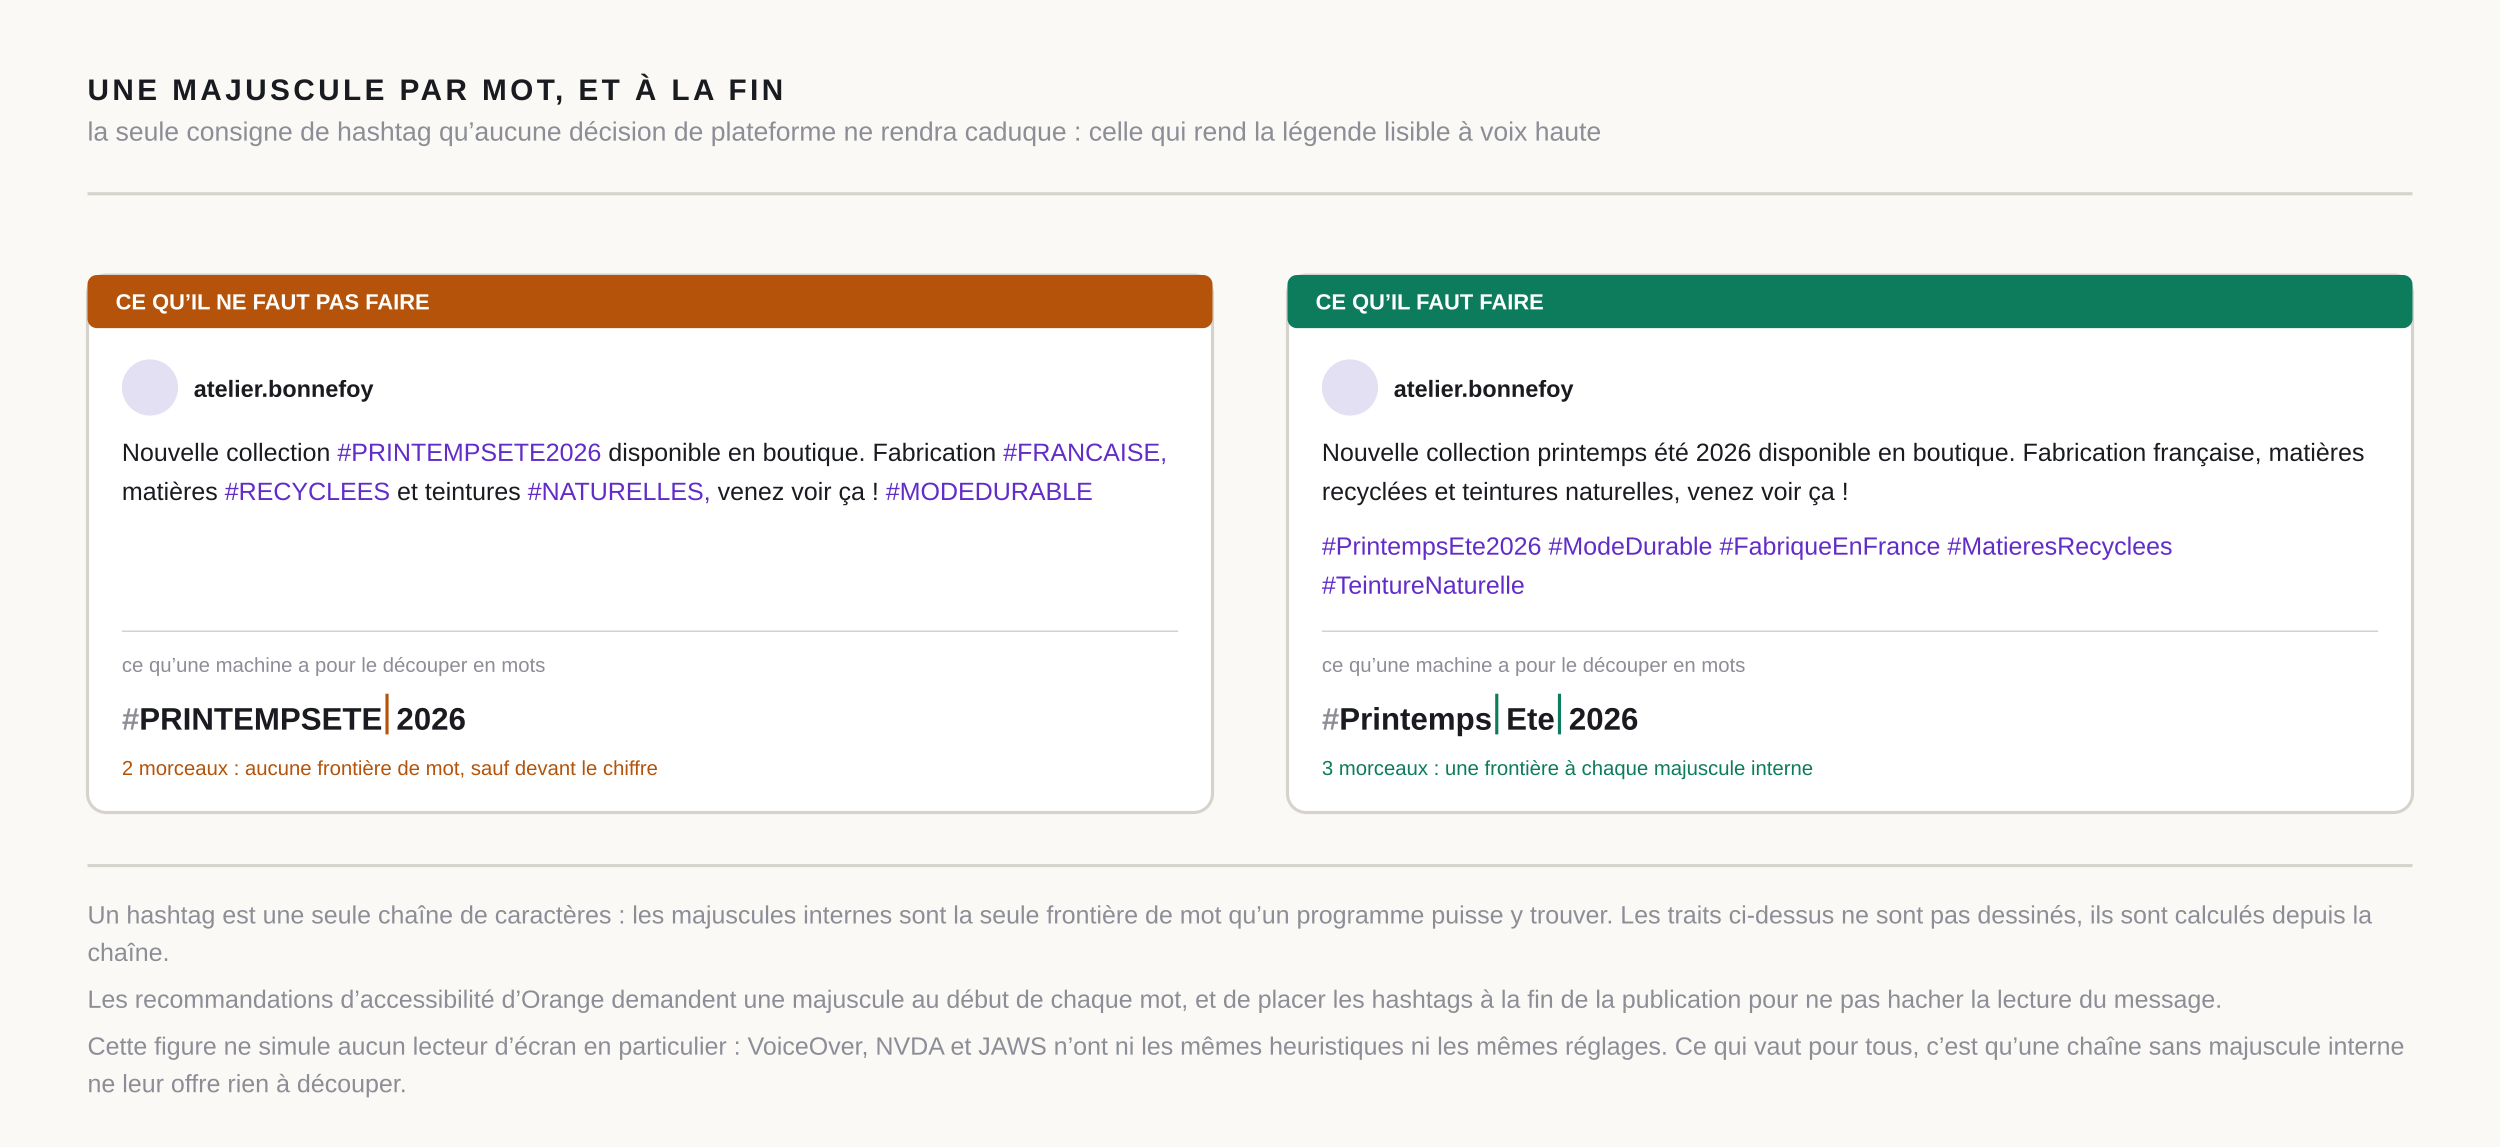
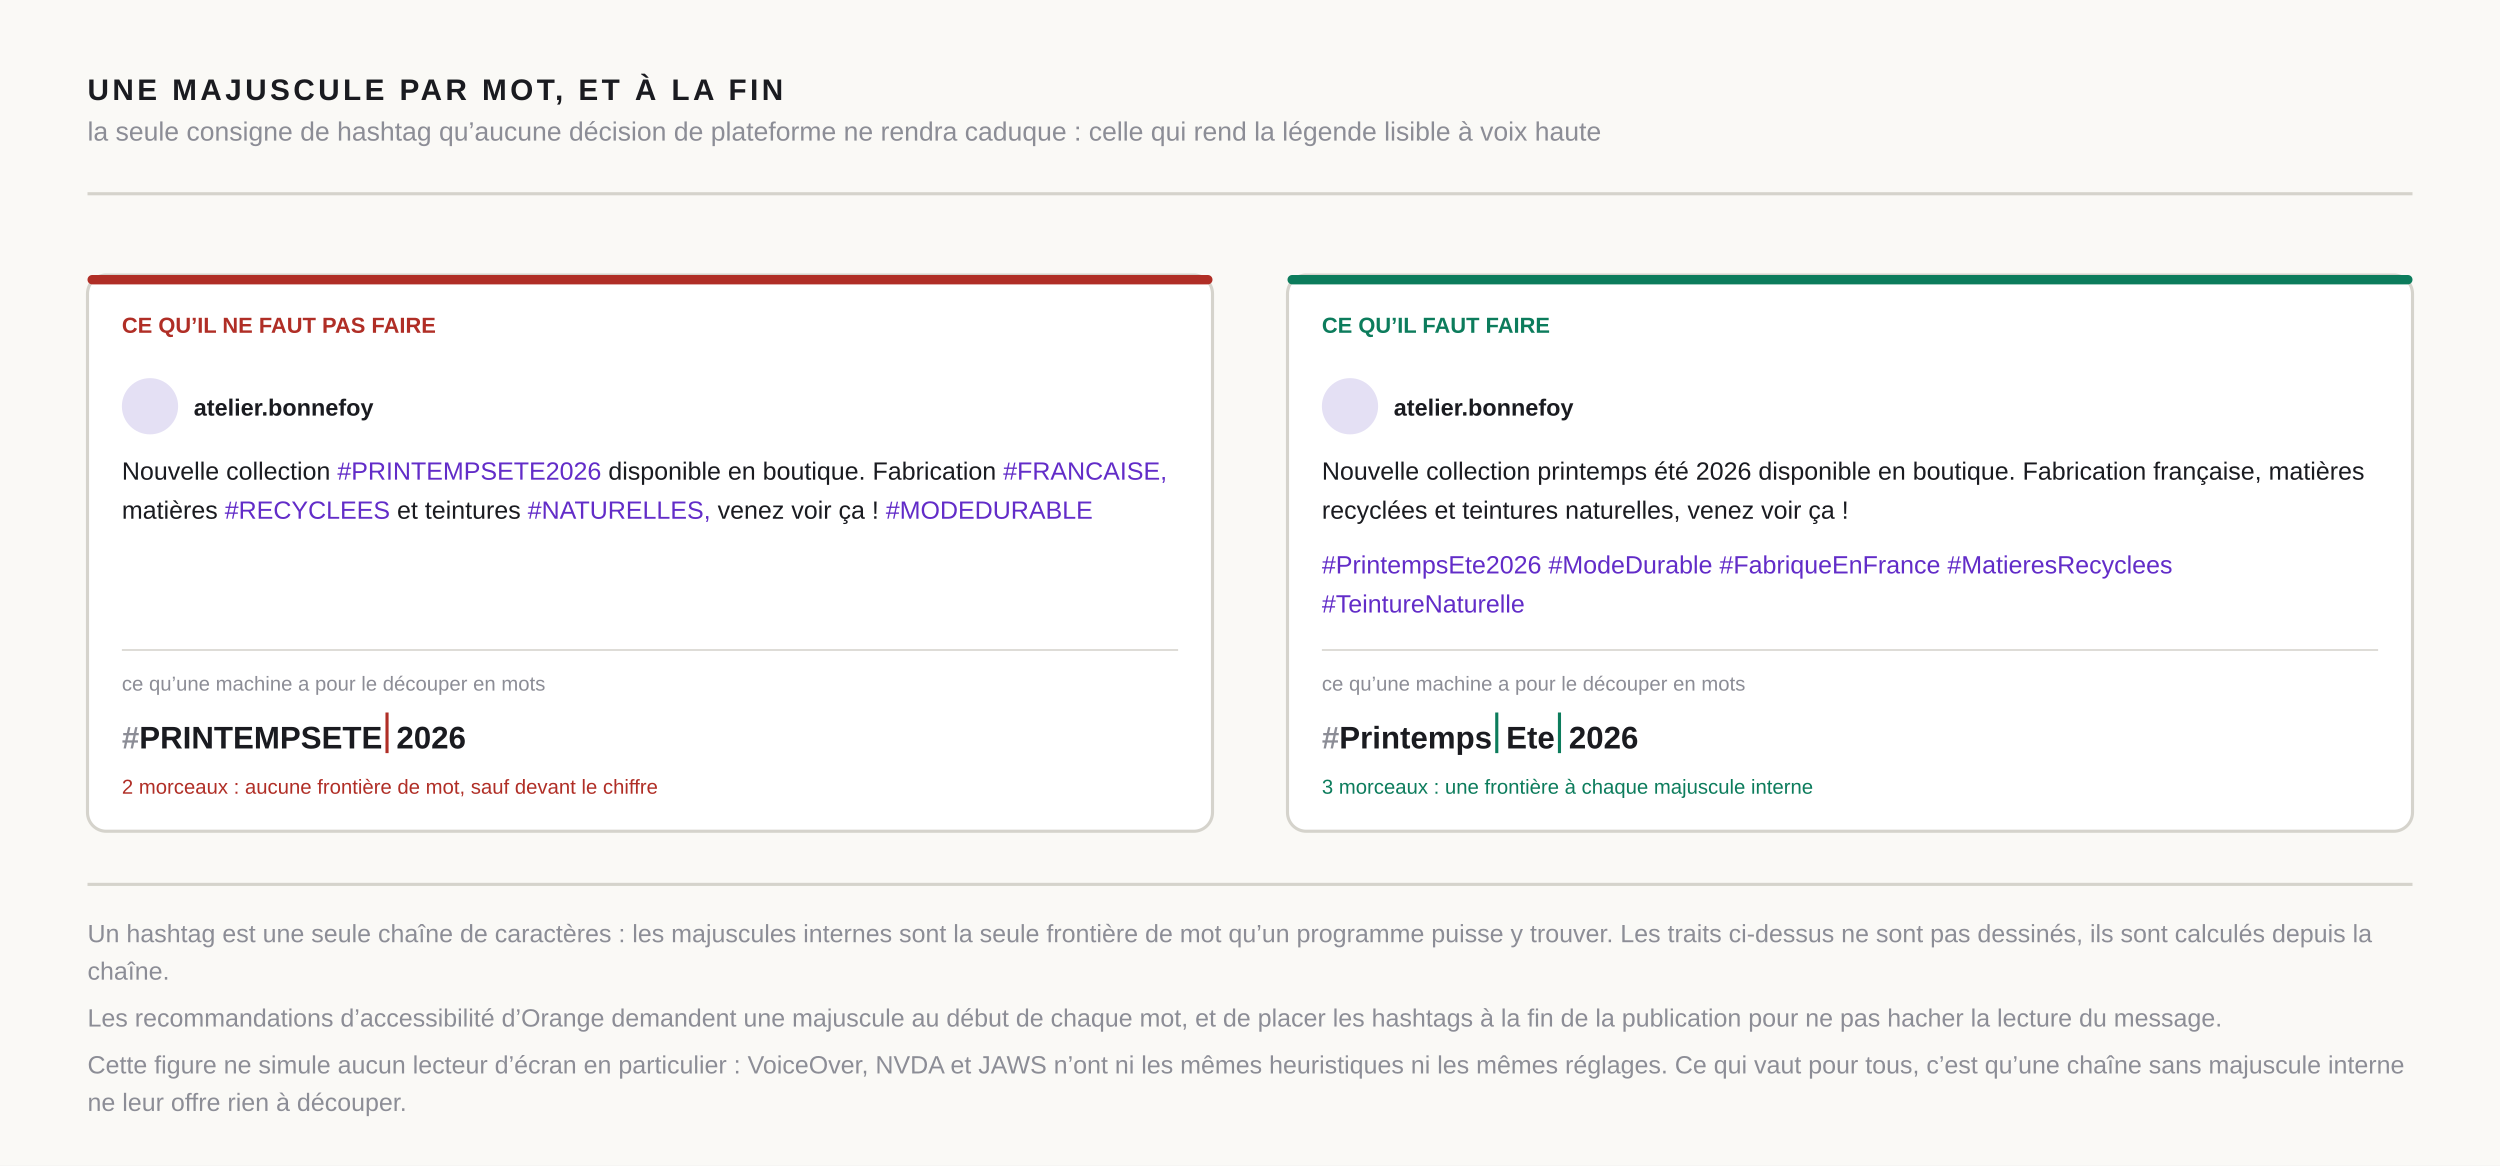
- <svg xmlns="http://www.w3.org/2000/svg" width="1600px" height="734px" viewBox="0 0 1600 734" version="1.1">
+ <svg xmlns="http://www.w3.org/2000/svg" width="1600px" height="746px" viewBox="0 0 1600 746" version="1.1">
  <g id="couche1">
-     <rect x="0" y="0" width="1600" height="734" rx="0" fill="#faf9f6" />
+     <rect x="0" y="0" width="1600" height="746" rx="0" fill="#faf9f6" />
  </g>
  <g id="couche2">
    <text x="56" y="64" font-family="Liberation Sans, Arial, Helvetica, sans-serif" font-size="19" font-weight="bold" fill="#1a1b20" letter-spacing="2.2" xml:space="preserve">UNE MAJUSCULE PAR MOT, ET À LA FIN</text>
    <text x="56" y="90" font-family="Liberation Sans, Arial, Helvetica, sans-serif" font-size="17" font-weight="normal" fill="#8c8d96" xml:space="preserve">la seule consigne de hashtag qu’aucune décision de plateforme ne rendra caduque : celle qui rend la légende lisible à voix haute</text>
    <line x1="56" y1="124" x2="1544" y2="124" stroke="#d5d3cc" stroke-width="2" />
  </g>
  <g id="couche3">
-     <rect x="56" y="176" width="720" height="344" rx="12" fill="#ffffff" />
-     <rect x="56" y="176" width="720" height="344" rx="12" fill="none" stroke="#d5d3cc" stroke-width="2" />
-     <rect x="56" y="176" width="720" height="34" rx="6" fill="#b45309" />
-     <text x="74" y="198" font-family="Liberation Sans, Arial, Helvetica, sans-serif" font-size="14" font-weight="bold" fill="#ffffff" xml:space="preserve">CE QU’IL NE FAUT PAS FAIRE</text>
-     <circle cx="96" cy="248" r="18" fill="#e4e0f4" />
-     <text x="124" y="254" font-family="Liberation Sans, Arial, Helvetica, sans-serif" font-size="15" font-weight="bold" fill="#1a1b20" xml:space="preserve">atelier.bonnefoy</text>
+     <rect x="56" y="176" width="720" height="356" rx="12" fill="#ffffff" />
+     <rect x="56" y="176" width="720" height="356" rx="12" fill="none" stroke="#d5d3cc" stroke-width="2" />
+     <rect x="56" y="176" width="720" height="6" rx="3" fill="#b02e26" />
+     <text x="78" y="213" font-family="Liberation Sans, Arial, Helvetica, sans-serif" font-size="14" font-weight="bold" fill="#b02e26" xml:space="preserve">CE QU’IL NE FAUT PAS FAIRE</text>
+     <circle cx="96" cy="260" r="18" fill="#e4e0f4" />
+     <text x="124" y="266" font-family="Liberation Sans, Arial, Helvetica, sans-serif" font-size="15" font-weight="bold" fill="#1a1b20" xml:space="preserve">atelier.bonnefoy</text>
  </g>
  <g id="couche4">
-     <text x="78" y="295" font-family="Liberation Sans, Arial, Helvetica, sans-serif" font-size="16" font-weight="normal" fill="#1a1b20" xml:space="preserve">Nouvelle</text>
-     <text x="144.724" y="295" font-family="Liberation Sans, Arial, Helvetica, sans-serif" font-size="16" font-weight="normal" fill="#1a1b20" xml:space="preserve">collection</text>
-     <text x="215.896" y="295" font-family="Liberation Sans, Arial, Helvetica, sans-serif" font-size="16" font-weight="normal" fill="#622cc8" xml:space="preserve">#PRINTEMPSETE2026</text>
-     <text x="389.323" y="295" font-family="Liberation Sans, Arial, Helvetica, sans-serif" font-size="16" font-weight="normal" fill="#1a1b20" xml:space="preserve">disponible</text>
-     <text x="465.849" y="295" font-family="Liberation Sans, Arial, Helvetica, sans-serif" font-size="16" font-weight="normal" fill="#1a1b20" xml:space="preserve">en</text>
-     <text x="488.099" y="295" font-family="Liberation Sans, Arial, Helvetica, sans-serif" font-size="16" font-weight="normal" fill="#1a1b20" xml:space="preserve">boutique.</text>
-     <text x="558.406" y="295" font-family="Liberation Sans, Arial, Helvetica, sans-serif" font-size="16" font-weight="normal" fill="#1a1b20" xml:space="preserve">Fabrication</text>
-     <text x="642.026" y="295" font-family="Liberation Sans, Arial, Helvetica, sans-serif" font-size="16" font-weight="normal" fill="#622cc8" xml:space="preserve">#FRANCAISE,</text>
-     <text x="78" y="320" font-family="Liberation Sans, Arial, Helvetica, sans-serif" font-size="16" font-weight="normal" fill="#1a1b20" xml:space="preserve">matières</text>
-     <text x="143.812" y="320" font-family="Liberation Sans, Arial, Helvetica, sans-serif" font-size="16" font-weight="normal" fill="#622cc8" xml:space="preserve">#RECYCLEES</text>
-     <text x="254.094" y="320" font-family="Liberation Sans, Arial, Helvetica, sans-serif" font-size="16" font-weight="normal" fill="#1a1b20" xml:space="preserve">et</text>
-     <text x="271.891" y="320" font-family="Liberation Sans, Arial, Helvetica, sans-serif" font-size="16" font-weight="normal" fill="#1a1b20" xml:space="preserve">teintures</text>
-     <text x="337.724" y="320" font-family="Liberation Sans, Arial, Helvetica, sans-serif" font-size="16" font-weight="normal" fill="#622cc8" xml:space="preserve">#NATURELLES,</text>
-     <text x="459.271" y="320" font-family="Liberation Sans, Arial, Helvetica, sans-serif" font-size="16" font-weight="normal" fill="#1a1b20" xml:space="preserve">venez</text>
-     <text x="506.422" y="320" font-family="Liberation Sans, Arial, Helvetica, sans-serif" font-size="16" font-weight="normal" fill="#1a1b20" xml:space="preserve">voir</text>
-     <text x="536.656" y="320" font-family="Liberation Sans, Arial, Helvetica, sans-serif" font-size="16" font-weight="normal" fill="#1a1b20" xml:space="preserve">ça</text>
-     <text x="558.005" y="320" font-family="Liberation Sans, Arial, Helvetica, sans-serif" font-size="16" font-weight="normal" fill="#1a1b20" xml:space="preserve">!</text>
-     <text x="566.901" y="320" font-family="Liberation Sans, Arial, Helvetica, sans-serif" font-size="16" font-weight="normal" fill="#622cc8" xml:space="preserve">#MODEDURABLE</text>
-     <line x1="78" y1="404" x2="754" y2="404" stroke="#d5d3cc" stroke-width="1" />
-     <text x="78" y="430" font-family="Liberation Sans, Arial, Helvetica, sans-serif" font-size="13" font-weight="normal" fill="#8c8d96" xml:space="preserve">ce qu’une machine a pour le découper en mots</text>
-     <text x="78" y="467" font-family="Liberation Sans, Arial, Helvetica, sans-serif" font-size="20" font-weight="bold" fill="#8c8d96" xml:space="preserve">#</text>
-     <text x="89.125" y="467" font-family="Liberation Sans, Arial, Helvetica, sans-serif" font-size="20" font-weight="bold" fill="#1a1b20" xml:space="preserve">PRINTEMPSETE</text>
-     <line x1="247.698" y1="444" x2="247.698" y2="470" stroke="#b45309" stroke-width="2" />
-     <text x="253.698" y="467" font-family="Liberation Sans, Arial, Helvetica, sans-serif" font-size="20" font-weight="bold" fill="#1a1b20" xml:space="preserve">2026</text>
-     <text x="78" y="496" font-family="Liberation Sans, Arial, Helvetica, sans-serif" font-size="13" font-weight="normal" fill="#b45309" xml:space="preserve">2 morceaux : aucune frontière de mot, sauf devant le chiffre</text>
+     <text x="78" y="307" font-family="Liberation Sans, Arial, Helvetica, sans-serif" font-size="16" font-weight="normal" fill="#1a1b20" xml:space="preserve">Nouvelle</text>
+     <text x="144.724" y="307" font-family="Liberation Sans, Arial, Helvetica, sans-serif" font-size="16" font-weight="normal" fill="#1a1b20" xml:space="preserve">collection</text>
+     <text x="215.896" y="307" font-family="Liberation Sans, Arial, Helvetica, sans-serif" font-size="16" font-weight="normal" fill="#622cc8" xml:space="preserve">#PRINTEMPSETE2026</text>
+     <text x="389.323" y="307" font-family="Liberation Sans, Arial, Helvetica, sans-serif" font-size="16" font-weight="normal" fill="#1a1b20" xml:space="preserve">disponible</text>
+     <text x="465.849" y="307" font-family="Liberation Sans, Arial, Helvetica, sans-serif" font-size="16" font-weight="normal" fill="#1a1b20" xml:space="preserve">en</text>
+     <text x="488.099" y="307" font-family="Liberation Sans, Arial, Helvetica, sans-serif" font-size="16" font-weight="normal" fill="#1a1b20" xml:space="preserve">boutique.</text>
+     <text x="558.406" y="307" font-family="Liberation Sans, Arial, Helvetica, sans-serif" font-size="16" font-weight="normal" fill="#1a1b20" xml:space="preserve">Fabrication</text>
+     <text x="642.026" y="307" font-family="Liberation Sans, Arial, Helvetica, sans-serif" font-size="16" font-weight="normal" fill="#622cc8" xml:space="preserve">#FRANCAISE,</text>
+     <text x="78" y="332" font-family="Liberation Sans, Arial, Helvetica, sans-serif" font-size="16" font-weight="normal" fill="#1a1b20" xml:space="preserve">matières</text>
+     <text x="143.812" y="332" font-family="Liberation Sans, Arial, Helvetica, sans-serif" font-size="16" font-weight="normal" fill="#622cc8" xml:space="preserve">#RECYCLEES</text>
+     <text x="254.094" y="332" font-family="Liberation Sans, Arial, Helvetica, sans-serif" font-size="16" font-weight="normal" fill="#1a1b20" xml:space="preserve">et</text>
+     <text x="271.891" y="332" font-family="Liberation Sans, Arial, Helvetica, sans-serif" font-size="16" font-weight="normal" fill="#1a1b20" xml:space="preserve">teintures</text>
+     <text x="337.724" y="332" font-family="Liberation Sans, Arial, Helvetica, sans-serif" font-size="16" font-weight="normal" fill="#622cc8" xml:space="preserve">#NATURELLES,</text>
+     <text x="459.271" y="332" font-family="Liberation Sans, Arial, Helvetica, sans-serif" font-size="16" font-weight="normal" fill="#1a1b20" xml:space="preserve">venez</text>
+     <text x="506.422" y="332" font-family="Liberation Sans, Arial, Helvetica, sans-serif" font-size="16" font-weight="normal" fill="#1a1b20" xml:space="preserve">voir</text>
+     <text x="536.656" y="332" font-family="Liberation Sans, Arial, Helvetica, sans-serif" font-size="16" font-weight="normal" fill="#1a1b20" xml:space="preserve">ça</text>
+     <text x="558.005" y="332" font-family="Liberation Sans, Arial, Helvetica, sans-serif" font-size="16" font-weight="normal" fill="#1a1b20" xml:space="preserve">!</text>
+     <text x="566.901" y="332" font-family="Liberation Sans, Arial, Helvetica, sans-serif" font-size="16" font-weight="normal" fill="#622cc8" xml:space="preserve">#MODEDURABLE</text>
+     <line x1="78" y1="416" x2="754" y2="416" stroke="#d5d3cc" stroke-width="1" />
+     <text x="78" y="442" font-family="Liberation Sans, Arial, Helvetica, sans-serif" font-size="13" font-weight="normal" fill="#8c8d96" xml:space="preserve">ce qu’une machine a pour le découper en mots</text>
+     <text x="78" y="479" font-family="Liberation Sans, Arial, Helvetica, sans-serif" font-size="20" font-weight="bold" fill="#8c8d96" xml:space="preserve">#</text>
+     <text x="89.125" y="479" font-family="Liberation Sans, Arial, Helvetica, sans-serif" font-size="20" font-weight="bold" fill="#1a1b20" xml:space="preserve">PRINTEMPSETE</text>
+     <line x1="247.698" y1="456" x2="247.698" y2="482" stroke="#b02e26" stroke-width="2" />
+     <text x="253.698" y="479" font-family="Liberation Sans, Arial, Helvetica, sans-serif" font-size="20" font-weight="bold" fill="#1a1b20" xml:space="preserve">2026</text>
+     <text x="78" y="508" font-family="Liberation Sans, Arial, Helvetica, sans-serif" font-size="13" font-weight="normal" fill="#b02e26" xml:space="preserve">2 morceaux : aucune frontière de mot, sauf devant le chiffre</text>
  </g>
  <g id="couche5">
-     <rect x="824" y="176" width="720" height="344" rx="12" fill="#ffffff" />
-     <rect x="824" y="176" width="720" height="344" rx="12" fill="none" stroke="#d5d3cc" stroke-width="2" />
-     <rect x="824" y="176" width="720" height="34" rx="6" fill="#0c7c5c" />
-     <text x="842" y="198" font-family="Liberation Sans, Arial, Helvetica, sans-serif" font-size="14" font-weight="bold" fill="#ffffff" xml:space="preserve">CE QU’IL FAUT FAIRE</text>
-     <circle cx="864" cy="248" r="18" fill="#e4e0f4" />
-     <text x="892" y="254" font-family="Liberation Sans, Arial, Helvetica, sans-serif" font-size="15" font-weight="bold" fill="#1a1b20" xml:space="preserve">atelier.bonnefoy</text>
+     <rect x="824" y="176" width="720" height="356" rx="12" fill="#ffffff" />
+     <rect x="824" y="176" width="720" height="356" rx="12" fill="none" stroke="#d5d3cc" stroke-width="2" />
+     <rect x="824" y="176" width="720" height="6" rx="3" fill="#0c7c5c" />
+     <text x="846" y="213" font-family="Liberation Sans, Arial, Helvetica, sans-serif" font-size="14" font-weight="bold" fill="#0c7c5c" xml:space="preserve">CE QU’IL FAUT FAIRE</text>
+     <circle cx="864" cy="260" r="18" fill="#e4e0f4" />
+     <text x="892" y="266" font-family="Liberation Sans, Arial, Helvetica, sans-serif" font-size="15" font-weight="bold" fill="#1a1b20" xml:space="preserve">atelier.bonnefoy</text>
  </g>
  <g id="couche6">
-     <text x="846" y="295" font-family="Liberation Sans, Arial, Helvetica, sans-serif" font-size="16" font-weight="normal" fill="#1a1b20" xml:space="preserve">Nouvelle</text>
-     <text x="912.724" y="295" font-family="Liberation Sans, Arial, Helvetica, sans-serif" font-size="16" font-weight="normal" fill="#1a1b20" xml:space="preserve">collection</text>
-     <text x="983.896" y="295" font-family="Liberation Sans, Arial, Helvetica, sans-serif" font-size="16" font-weight="normal" fill="#1a1b20" xml:space="preserve">printemps</text>
-     <text x="1058.61" y="295" font-family="Liberation Sans, Arial, Helvetica, sans-serif" font-size="16" font-weight="normal" fill="#1a1b20" xml:space="preserve">été</text>
-     <text x="1085.31" y="295" font-family="Liberation Sans, Arial, Helvetica, sans-serif" font-size="16" font-weight="normal" fill="#1a1b20" xml:space="preserve">2026</text>
-     <text x="1125.36" y="295" font-family="Liberation Sans, Arial, Helvetica, sans-serif" font-size="16" font-weight="normal" fill="#1a1b20" xml:space="preserve">disponible</text>
-     <text x="1201.89" y="295" font-family="Liberation Sans, Arial, Helvetica, sans-serif" font-size="16" font-weight="normal" fill="#1a1b20" xml:space="preserve">en</text>
-     <text x="1224.14" y="295" font-family="Liberation Sans, Arial, Helvetica, sans-serif" font-size="16" font-weight="normal" fill="#1a1b20" xml:space="preserve">boutique.</text>
-     <text x="1294.44" y="295" font-family="Liberation Sans, Arial, Helvetica, sans-serif" font-size="16" font-weight="normal" fill="#1a1b20" xml:space="preserve">Fabrication</text>
-     <text x="1378.06" y="295" font-family="Liberation Sans, Arial, Helvetica, sans-serif" font-size="16" font-weight="normal" fill="#1a1b20" xml:space="preserve">française,</text>
-     <text x="1451.9" y="295" font-family="Liberation Sans, Arial, Helvetica, sans-serif" font-size="16" font-weight="normal" fill="#1a1b20" xml:space="preserve">matières</text>
-     <text x="846" y="320" font-family="Liberation Sans, Arial, Helvetica, sans-serif" font-size="16" font-weight="normal" fill="#1a1b20" xml:space="preserve">recyclées</text>
-     <text x="918.036" y="320" font-family="Liberation Sans, Arial, Helvetica, sans-serif" font-size="16" font-weight="normal" fill="#1a1b20" xml:space="preserve">et</text>
-     <text x="935.833" y="320" font-family="Liberation Sans, Arial, Helvetica, sans-serif" font-size="16" font-weight="normal" fill="#1a1b20" xml:space="preserve">teintures</text>
-     <text x="1001.67" y="320" font-family="Liberation Sans, Arial, Helvetica, sans-serif" font-size="16" font-weight="normal" fill="#1a1b20" xml:space="preserve">naturelles,</text>
-     <text x="1079.96" y="320" font-family="Liberation Sans, Arial, Helvetica, sans-serif" font-size="16" font-weight="normal" fill="#1a1b20" xml:space="preserve">venez</text>
-     <text x="1127.11" y="320" font-family="Liberation Sans, Arial, Helvetica, sans-serif" font-size="16" font-weight="normal" fill="#1a1b20" xml:space="preserve">voir</text>
-     <text x="1157.34" y="320" font-family="Liberation Sans, Arial, Helvetica, sans-serif" font-size="16" font-weight="normal" fill="#1a1b20" xml:space="preserve">ça</text>
-     <text x="1178.69" y="320" font-family="Liberation Sans, Arial, Helvetica, sans-serif" font-size="16" font-weight="normal" fill="#1a1b20" xml:space="preserve">!</text>
-     <text x="846" y="355" font-family="Liberation Sans, Arial, Helvetica, sans-serif" font-size="16" font-weight="normal" fill="#622cc8" xml:space="preserve">#PrintempsEte2026</text>
-     <text x="991.01" y="355" font-family="Liberation Sans, Arial, Helvetica, sans-serif" font-size="16" font-weight="normal" fill="#622cc8" xml:space="preserve">#ModeDurable</text>
-     <text x="1100.44" y="355" font-family="Liberation Sans, Arial, Helvetica, sans-serif" font-size="16" font-weight="normal" fill="#622cc8" xml:space="preserve">#FabriqueEnFrance</text>
-     <text x="1246.33" y="355" font-family="Liberation Sans, Arial, Helvetica, sans-serif" font-size="16" font-weight="normal" fill="#622cc8" xml:space="preserve">#MatieresRecyclees</text>
-     <text x="846" y="380" font-family="Liberation Sans, Arial, Helvetica, sans-serif" font-size="16" font-weight="normal" fill="#622cc8" xml:space="preserve">#TeintureNaturelle</text>
-     <line x1="846" y1="404" x2="1522" y2="404" stroke="#d5d3cc" stroke-width="1" />
-     <text x="846" y="430" font-family="Liberation Sans, Arial, Helvetica, sans-serif" font-size="13" font-weight="normal" fill="#8c8d96" xml:space="preserve">ce qu’une machine a pour le découper en mots</text>
-     <text x="846" y="467" font-family="Liberation Sans, Arial, Helvetica, sans-serif" font-size="20" font-weight="bold" fill="#8c8d96" xml:space="preserve">#</text>
-     <text x="857.125" y="467" font-family="Liberation Sans, Arial, Helvetica, sans-serif" font-size="20" font-weight="bold" fill="#1a1b20" xml:space="preserve">Printemps</text>
-     <line x1="957.932" y1="444" x2="957.932" y2="470" stroke="#0c7c5c" stroke-width="2" />
-     <text x="963.932" y="467" font-family="Liberation Sans, Arial, Helvetica, sans-serif" font-size="20" font-weight="bold" fill="#1a1b20" xml:space="preserve">Ete</text>
-     <line x1="998.057" y1="444" x2="998.057" y2="470" stroke="#0c7c5c" stroke-width="2" />
-     <text x="1004.06" y="467" font-family="Liberation Sans, Arial, Helvetica, sans-serif" font-size="20" font-weight="bold" fill="#1a1b20" xml:space="preserve">2026</text>
-     <text x="846" y="496" font-family="Liberation Sans, Arial, Helvetica, sans-serif" font-size="13" font-weight="normal" fill="#0c7c5c" xml:space="preserve">3 morceaux : une frontière à chaque majuscule interne</text>
+     <text x="846" y="307" font-family="Liberation Sans, Arial, Helvetica, sans-serif" font-size="16" font-weight="normal" fill="#1a1b20" xml:space="preserve">Nouvelle</text>
+     <text x="912.724" y="307" font-family="Liberation Sans, Arial, Helvetica, sans-serif" font-size="16" font-weight="normal" fill="#1a1b20" xml:space="preserve">collection</text>
+     <text x="983.896" y="307" font-family="Liberation Sans, Arial, Helvetica, sans-serif" font-size="16" font-weight="normal" fill="#1a1b20" xml:space="preserve">printemps</text>
+     <text x="1058.61" y="307" font-family="Liberation Sans, Arial, Helvetica, sans-serif" font-size="16" font-weight="normal" fill="#1a1b20" xml:space="preserve">été</text>
+     <text x="1085.31" y="307" font-family="Liberation Sans, Arial, Helvetica, sans-serif" font-size="16" font-weight="normal" fill="#1a1b20" xml:space="preserve">2026</text>
+     <text x="1125.36" y="307" font-family="Liberation Sans, Arial, Helvetica, sans-serif" font-size="16" font-weight="normal" fill="#1a1b20" xml:space="preserve">disponible</text>
+     <text x="1201.89" y="307" font-family="Liberation Sans, Arial, Helvetica, sans-serif" font-size="16" font-weight="normal" fill="#1a1b20" xml:space="preserve">en</text>
+     <text x="1224.14" y="307" font-family="Liberation Sans, Arial, Helvetica, sans-serif" font-size="16" font-weight="normal" fill="#1a1b20" xml:space="preserve">boutique.</text>
+     <text x="1294.44" y="307" font-family="Liberation Sans, Arial, Helvetica, sans-serif" font-size="16" font-weight="normal" fill="#1a1b20" xml:space="preserve">Fabrication</text>
+     <text x="1378.06" y="307" font-family="Liberation Sans, Arial, Helvetica, sans-serif" font-size="16" font-weight="normal" fill="#1a1b20" xml:space="preserve">française,</text>
+     <text x="1451.9" y="307" font-family="Liberation Sans, Arial, Helvetica, sans-serif" font-size="16" font-weight="normal" fill="#1a1b20" xml:space="preserve">matières</text>
+     <text x="846" y="332" font-family="Liberation Sans, Arial, Helvetica, sans-serif" font-size="16" font-weight="normal" fill="#1a1b20" xml:space="preserve">recyclées</text>
+     <text x="918.036" y="332" font-family="Liberation Sans, Arial, Helvetica, sans-serif" font-size="16" font-weight="normal" fill="#1a1b20" xml:space="preserve">et</text>
+     <text x="935.833" y="332" font-family="Liberation Sans, Arial, Helvetica, sans-serif" font-size="16" font-weight="normal" fill="#1a1b20" xml:space="preserve">teintures</text>
+     <text x="1001.67" y="332" font-family="Liberation Sans, Arial, Helvetica, sans-serif" font-size="16" font-weight="normal" fill="#1a1b20" xml:space="preserve">naturelles,</text>
+     <text x="1079.96" y="332" font-family="Liberation Sans, Arial, Helvetica, sans-serif" font-size="16" font-weight="normal" fill="#1a1b20" xml:space="preserve">venez</text>
+     <text x="1127.11" y="332" font-family="Liberation Sans, Arial, Helvetica, sans-serif" font-size="16" font-weight="normal" fill="#1a1b20" xml:space="preserve">voir</text>
+     <text x="1157.34" y="332" font-family="Liberation Sans, Arial, Helvetica, sans-serif" font-size="16" font-weight="normal" fill="#1a1b20" xml:space="preserve">ça</text>
+     <text x="1178.69" y="332" font-family="Liberation Sans, Arial, Helvetica, sans-serif" font-size="16" font-weight="normal" fill="#1a1b20" xml:space="preserve">!</text>
+     <text x="846" y="367" font-family="Liberation Sans, Arial, Helvetica, sans-serif" font-size="16" font-weight="normal" fill="#622cc8" xml:space="preserve">#PrintempsEte2026</text>
+     <text x="991.01" y="367" font-family="Liberation Sans, Arial, Helvetica, sans-serif" font-size="16" font-weight="normal" fill="#622cc8" xml:space="preserve">#ModeDurable</text>
+     <text x="1100.44" y="367" font-family="Liberation Sans, Arial, Helvetica, sans-serif" font-size="16" font-weight="normal" fill="#622cc8" xml:space="preserve">#FabriqueEnFrance</text>
+     <text x="1246.33" y="367" font-family="Liberation Sans, Arial, Helvetica, sans-serif" font-size="16" font-weight="normal" fill="#622cc8" xml:space="preserve">#MatieresRecyclees</text>
+     <text x="846" y="392" font-family="Liberation Sans, Arial, Helvetica, sans-serif" font-size="16" font-weight="normal" fill="#622cc8" xml:space="preserve">#TeintureNaturelle</text>
+     <line x1="846" y1="416" x2="1522" y2="416" stroke="#d5d3cc" stroke-width="1" />
+     <text x="846" y="442" font-family="Liberation Sans, Arial, Helvetica, sans-serif" font-size="13" font-weight="normal" fill="#8c8d96" xml:space="preserve">ce qu’une machine a pour le découper en mots</text>
+     <text x="846" y="479" font-family="Liberation Sans, Arial, Helvetica, sans-serif" font-size="20" font-weight="bold" fill="#8c8d96" xml:space="preserve">#</text>
+     <text x="857.125" y="479" font-family="Liberation Sans, Arial, Helvetica, sans-serif" font-size="20" font-weight="bold" fill="#1a1b20" xml:space="preserve">Printemps</text>
+     <line x1="957.932" y1="456" x2="957.932" y2="482" stroke="#0c7c5c" stroke-width="2" />
+     <text x="963.932" y="479" font-family="Liberation Sans, Arial, Helvetica, sans-serif" font-size="20" font-weight="bold" fill="#1a1b20" xml:space="preserve">Ete</text>
+     <line x1="998.057" y1="456" x2="998.057" y2="482" stroke="#0c7c5c" stroke-width="2" />
+     <text x="1004.06" y="479" font-family="Liberation Sans, Arial, Helvetica, sans-serif" font-size="20" font-weight="bold" fill="#1a1b20" xml:space="preserve">2026</text>
+     <text x="846" y="508" font-family="Liberation Sans, Arial, Helvetica, sans-serif" font-size="13" font-weight="normal" fill="#0c7c5c" xml:space="preserve">3 morceaux : une frontière à chaque majuscule interne</text>
  </g>
  <g id="couche7">
-     <line x1="56" y1="554" x2="1544" y2="554" stroke="#d5d3cc" stroke-width="2" />
-     <text x="56" y="591" font-family="Liberation Sans, Arial, Helvetica, sans-serif" font-size="16" font-weight="normal" fill="#8c8d96" xml:space="preserve">Un hashtag est une seule chaîne de caractères : les majuscules internes sont la seule frontière de mot qu’un programme puisse y trouver. Les traits ci-dessus ne sont pas dessinés, ils sont calculés depuis la</text>
-     <text x="56" y="615" font-family="Liberation Sans, Arial, Helvetica, sans-serif" font-size="16" font-weight="normal" fill="#8c8d96" xml:space="preserve">chaîne.</text>
-     <text x="56" y="645" font-family="Liberation Sans, Arial, Helvetica, sans-serif" font-size="16" font-weight="normal" fill="#8c8d96" xml:space="preserve">Les recommandations d’accessibilité d’Orange demandent une majuscule au début de chaque mot, et de placer les hashtags à la fin de la publication pour ne pas hacher la lecture du message.</text>
-     <text x="56" y="675" font-family="Liberation Sans, Arial, Helvetica, sans-serif" font-size="16" font-weight="normal" fill="#8c8d96" xml:space="preserve">Cette figure ne simule aucun lecteur d’écran en particulier : VoiceOver, NVDA et JAWS n’ont ni les mêmes heuristiques ni les mêmes réglages. Ce qui vaut pour tous, c’est qu’une chaîne sans majuscule interne</text>
-     <text x="56" y="699" font-family="Liberation Sans, Arial, Helvetica, sans-serif" font-size="16" font-weight="normal" fill="#8c8d96" xml:space="preserve">ne leur offre rien à découper.</text>
+     <line x1="56" y1="566" x2="1544" y2="566" stroke="#d5d3cc" stroke-width="2" />
+     <text x="56" y="603" font-family="Liberation Sans, Arial, Helvetica, sans-serif" font-size="16" font-weight="normal" fill="#8c8d96" xml:space="preserve">Un hashtag est une seule chaîne de caractères : les majuscules internes sont la seule frontière de mot qu’un programme puisse y trouver. Les traits ci-dessus ne sont pas dessinés, ils sont calculés depuis la</text>
+     <text x="56" y="627" font-family="Liberation Sans, Arial, Helvetica, sans-serif" font-size="16" font-weight="normal" fill="#8c8d96" xml:space="preserve">chaîne.</text>
+     <text x="56" y="657" font-family="Liberation Sans, Arial, Helvetica, sans-serif" font-size="16" font-weight="normal" fill="#8c8d96" xml:space="preserve">Les recommandations d’accessibilité d’Orange demandent une majuscule au début de chaque mot, et de placer les hashtags à la fin de la publication pour ne pas hacher la lecture du message.</text>
+     <text x="56" y="687" font-family="Liberation Sans, Arial, Helvetica, sans-serif" font-size="16" font-weight="normal" fill="#8c8d96" xml:space="preserve">Cette figure ne simule aucun lecteur d’écran en particulier : VoiceOver, NVDA et JAWS n’ont ni les mêmes heuristiques ni les mêmes réglages. Ce qui vaut pour tous, c’est qu’une chaîne sans majuscule interne</text>
+     <text x="56" y="711" font-family="Liberation Sans, Arial, Helvetica, sans-serif" font-size="16" font-weight="normal" fill="#8c8d96" xml:space="preserve">ne leur offre rien à découper.</text>
  </g>
</svg>
